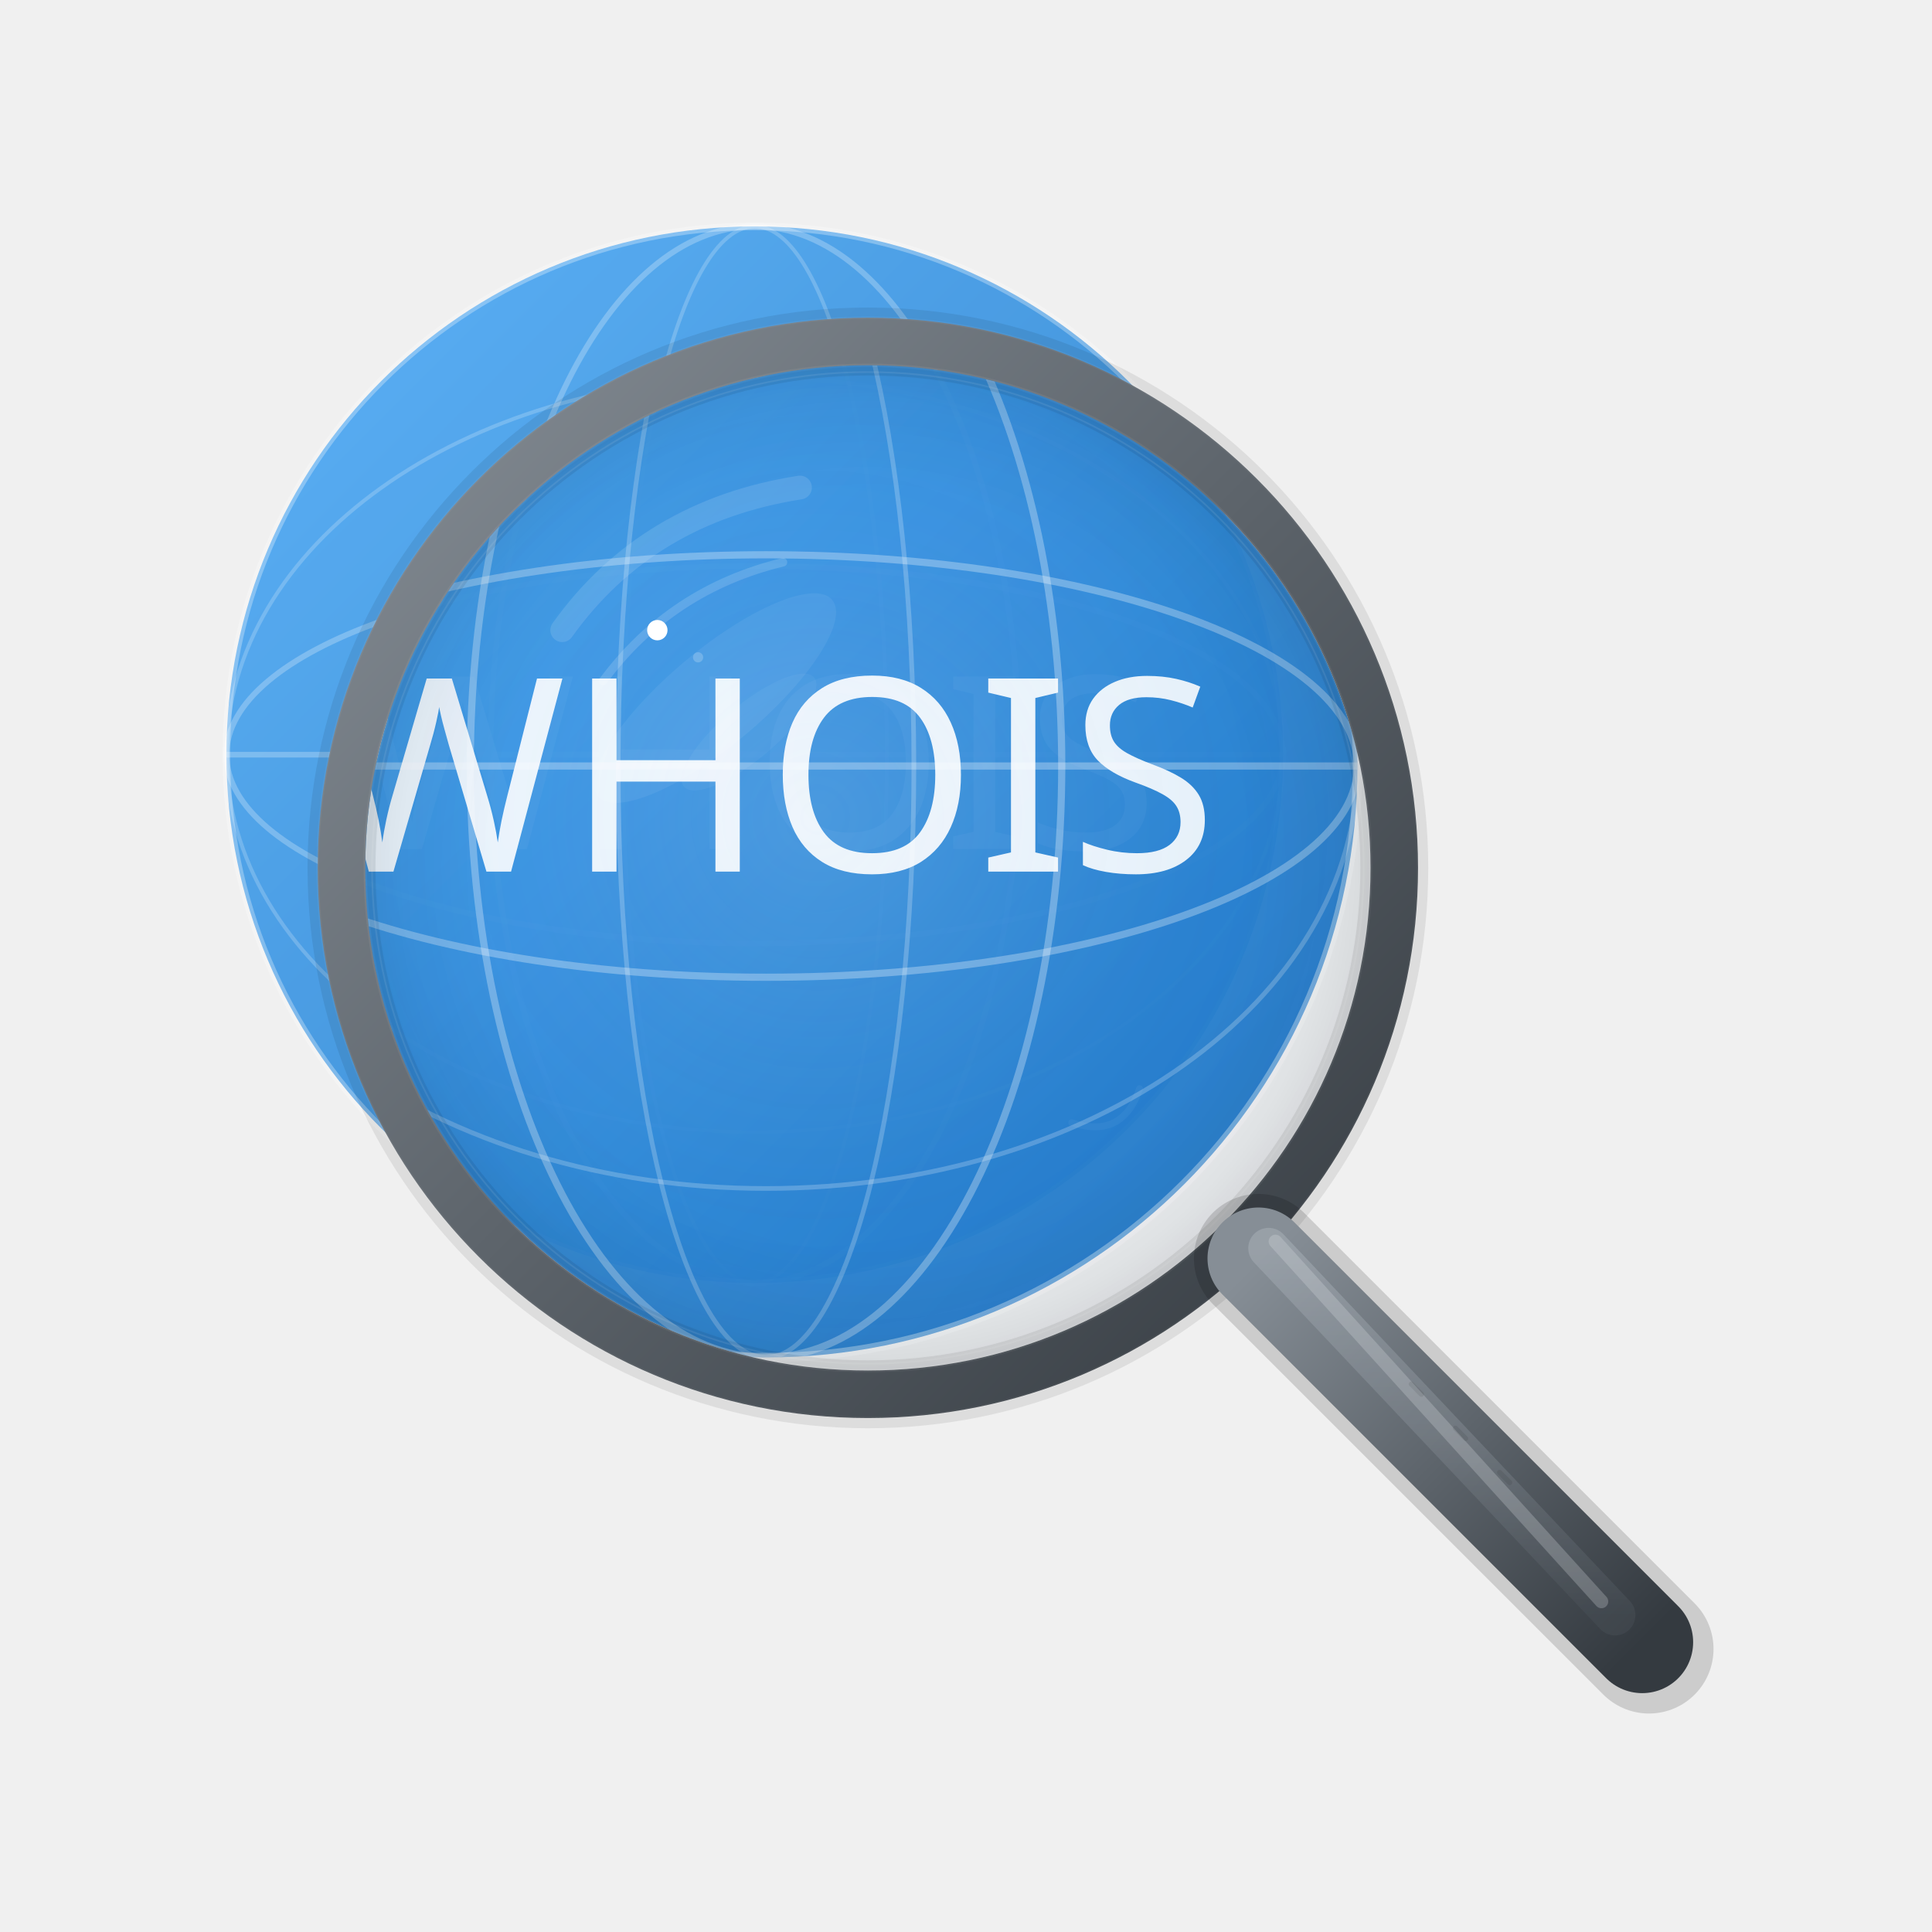
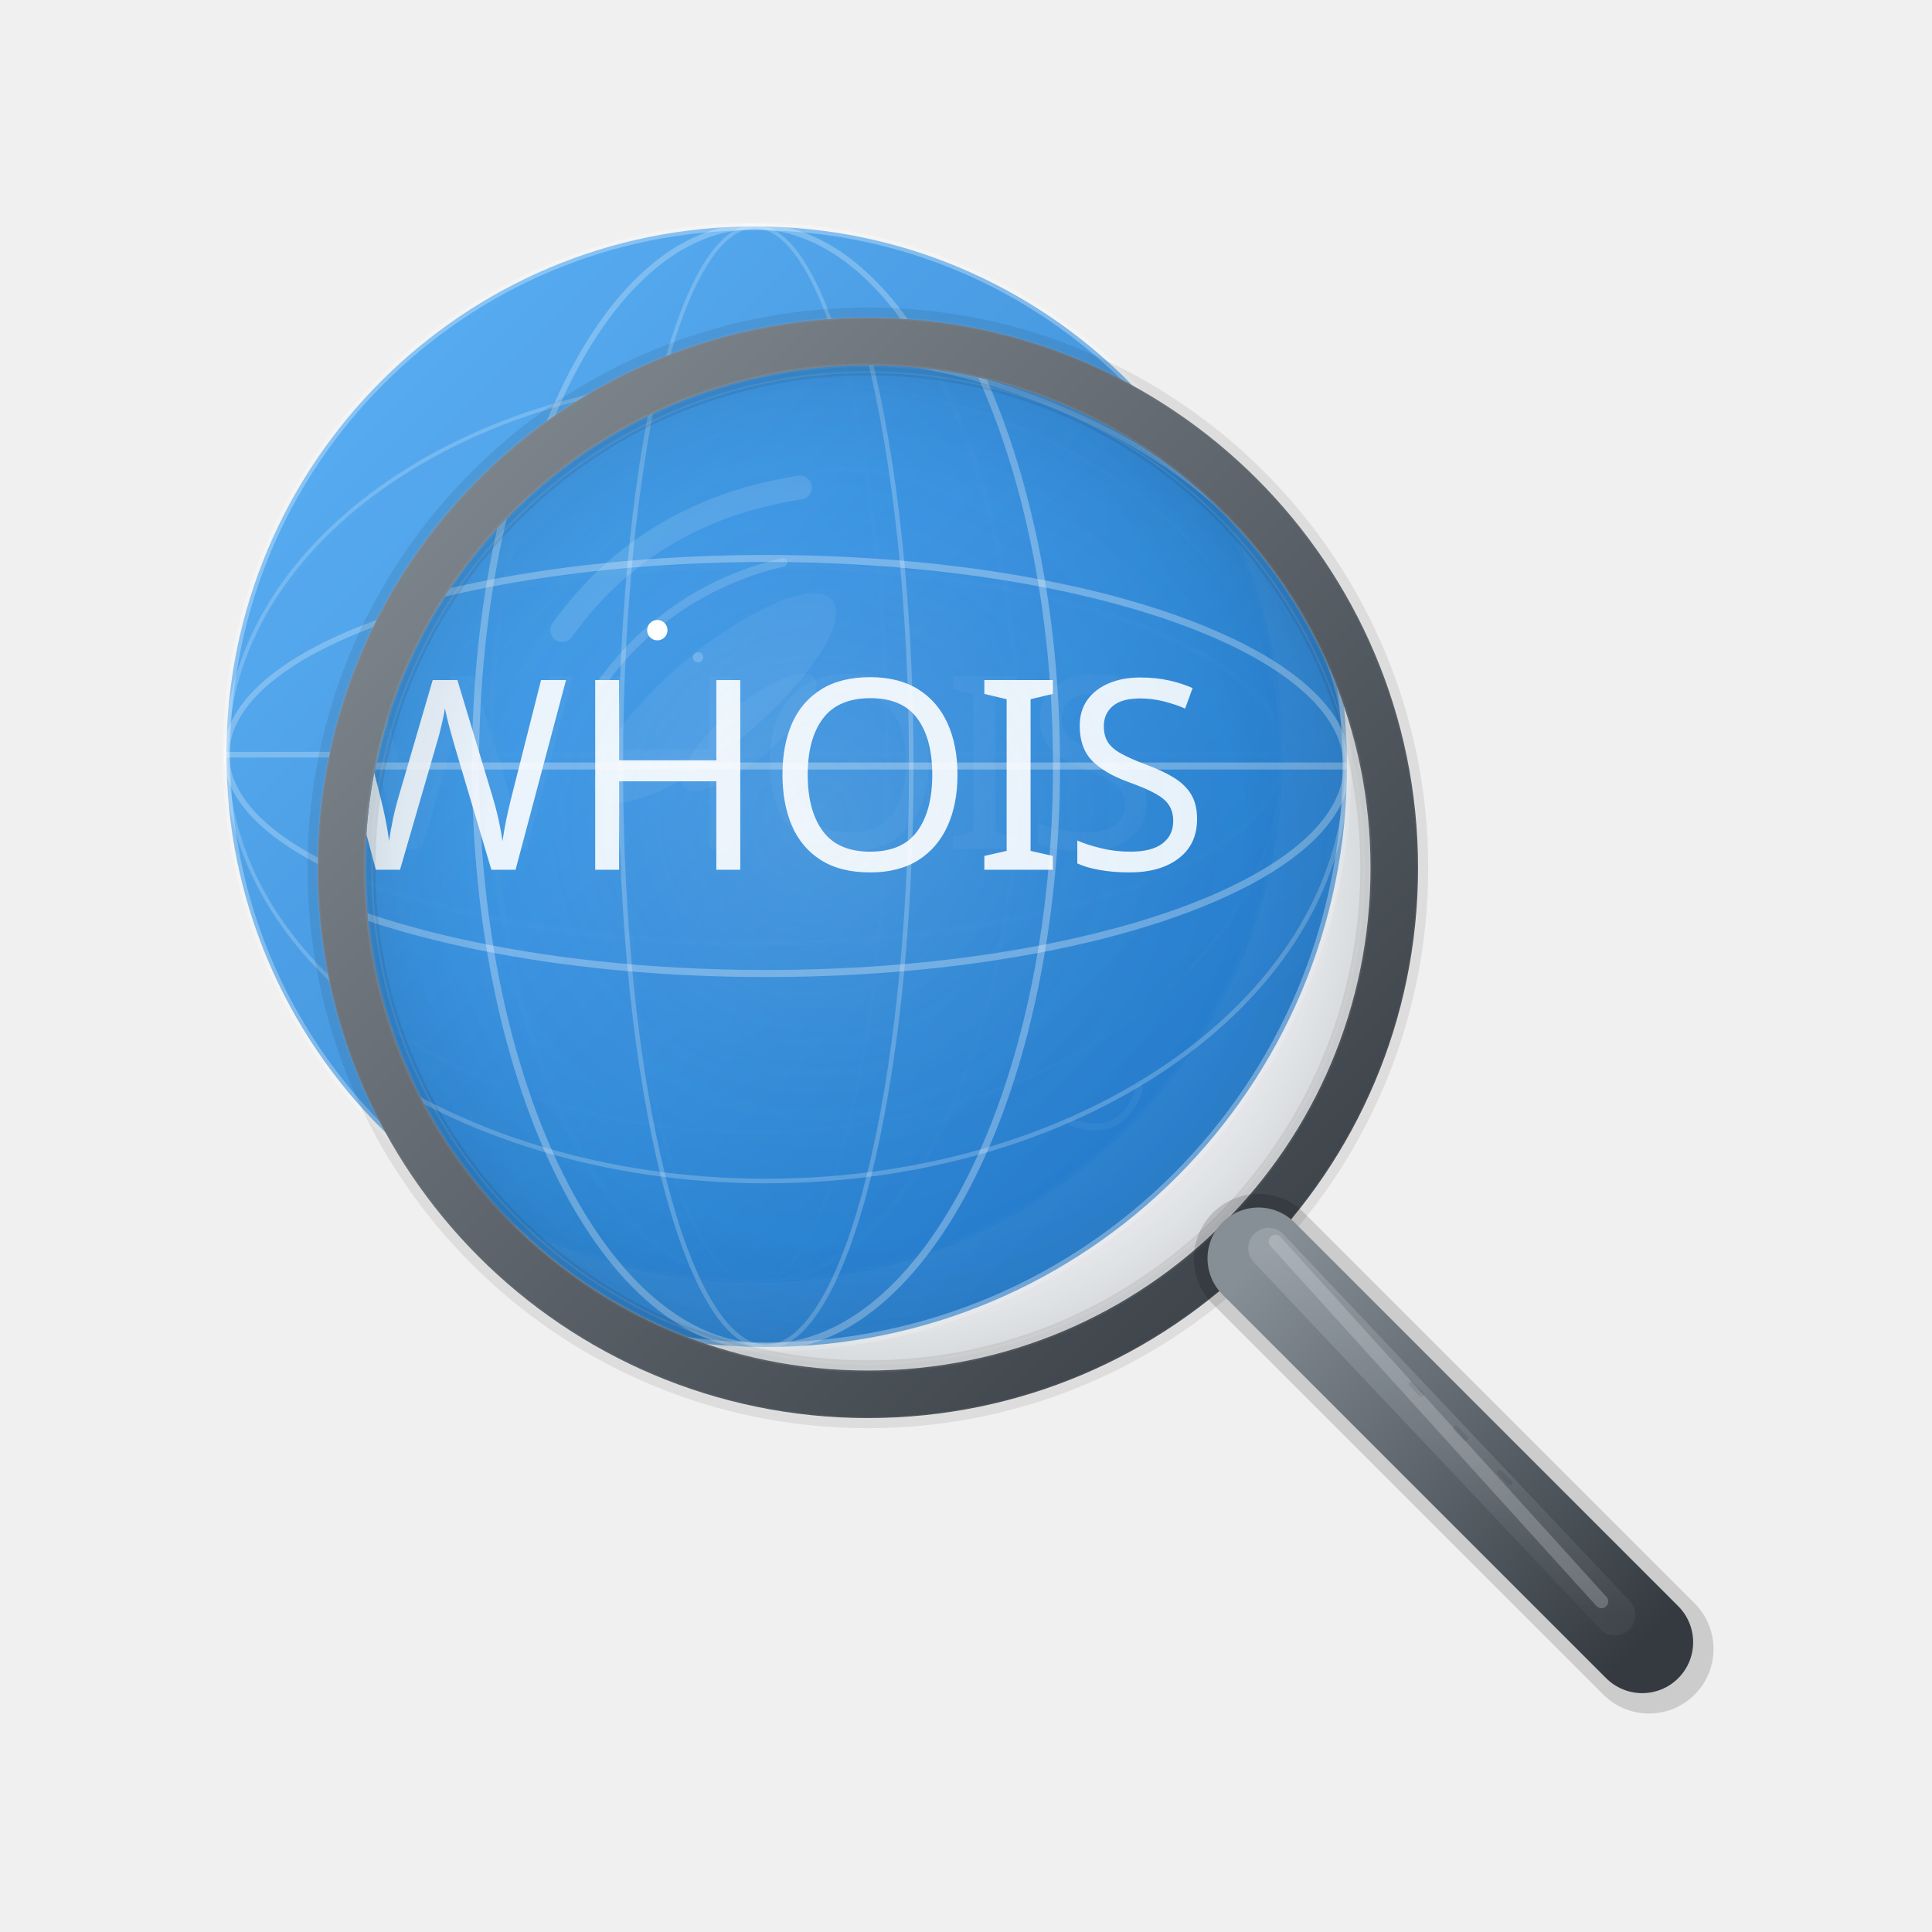
<svg xmlns="http://www.w3.org/2000/svg" viewBox="0 0 512 512" width="100%" height="100%" preserveAspectRatio="xMidYMid meet">
  <defs>
    <linearGradient id="globeGrad" x1="0%" y1="0%" x2="100%" y2="100%">
      <stop offset="0%" style="stop-color:#4dabf7;stop-opacity:1" />
      <stop offset="100%" style="stop-color:#1971c2;stop-opacity:1" />
    </linearGradient>
    <linearGradient id="handleGrad" x1="0%" y1="0%" x2="100%" y2="100%">
      <stop offset="0%" style="stop-color:#868e96" />
      <stop offset="100%" style="stop-color:#343a40" />
    </linearGradient>
    <linearGradient id="handleHL" x1="0%" y1="0%" x2="0%" y2="100%">
      <stop offset="0%" style="stop-color:#adb5bd" />
      <stop offset="50%" style="stop-color:#868e96" />
      <stop offset="100%" style="stop-color:#495057" />
    </linearGradient>
    <radialGradient id="glassBase" cx="45%" cy="45%" r="55%">
      <stop offset="0%" style="stop-color:#ffffff;stop-opacity:0.12" />
      <stop offset="50%" style="stop-color:#dbe4ff;stop-opacity:0.05" />
      <stop offset="100%" style="stop-color:#1971c2;stop-opacity:0.03" />
    </radialGradient>
    <radialGradient id="glassEdge" cx="50%" cy="50%" r="50%">
      <stop offset="75%" style="stop-color:transparent" />
      <stop offset="92%" style="stop-color:rgba(0,0,0,0.04)" />
      <stop offset="100%" style="stop-color:rgba(0,0,0,0.08)" />
    </radialGradient>
    <linearGradient id="reflGrad" x1="0%" y1="0%" x2="100%" y2="100%">
      <stop offset="0%" style="stop-color:#fff;stop-opacity:0" />
      <stop offset="25%" style="stop-color:#fff;stop-opacity:0.4" />
      <stop offset="75%" style="stop-color:#fff;stop-opacity:0.4" />
      <stop offset="100%" style="stop-color:#fff;stop-opacity:0" />
    </linearGradient>
    <style>
      /* Magnifying glass searching motion */
      @keyframes search {
        0%   { transform: translate(0, 0) rotate(0deg); }
        15%  { transform: translate(12px, -8px) rotate(0.8deg); }
        35%  { transform: translate(18px, 6px) rotate(-0.3deg); }
        55%  { transform: translate(2px, 14px) rotate(-0.6deg); }
        75%  { transform: translate(-10px, 4px) rotate(0.4deg); }
        90%  { transform: translate(-6px, -6px) rotate(0.2deg); }
        100% { transform: translate(0, 0) rotate(0deg); }
      }

      /* Reflection shimmer - light moving across glass */
      @keyframes shimmer {
        0%, 100% { opacity: 0.2; transform: translate(0, 0); }
        50% { opacity: 0.45; transform: translate(3px, -3px); }
      }

      /* Secondary reflection drift */
      @keyframes shimmer2 {
        0%, 100% { opacity: 0.06; }
        40% { opacity: 0.14; }
        70% { opacity: 0.04; }
      }

      /* Specular highlight twinkle */
      @keyframes twinkle {
        0%, 100% { opacity: 0.25; r: 3; }
        50% { opacity: 0.5; r: 4; }
      }

      /* Edge glow */
      @keyframes edgePulse {
        0%, 100% { opacity: 0.6; }
        50% { opacity: 1; }
      }

      .mag-group {
        animation: search 4.5s cubic-bezier(0.45, 0.05, 0.55, 0.95) infinite;
        transform-origin: 230px 230px;
      }
      /* Reverse of search — keeps magnified content stationary in world space */
      @keyframes searchReverse {
        0%   { transform: translate(0, 0) rotate(0deg); }
        15%  { transform: translate(-12px, 8px) rotate(-0.8deg); }
        35%  { transform: translate(-18px, -6px) rotate(0.3deg); }
        55%  { transform: translate(-2px, -14px) rotate(0.6deg); }
        75%  { transform: translate(10px, -4px) rotate(-0.4deg); }
        90%  { transform: translate(6px, 6px) rotate(-0.2deg); }
        100% { transform: translate(0, 0) rotate(0deg); }
      }
      .mag-rev {
        animation: searchReverse 4.5s cubic-bezier(0.45, 0.05, 0.55, 0.95) infinite;
        transform-origin: 230px 230px;
      }
      .refl-main { animation: shimmer 3.5s ease-in-out infinite; }
      .refl-sec { animation: shimmer2 4s ease-in-out infinite; }
      .spec-dot { animation: twinkle 2.5s ease-in-out infinite; }
      .edge-hl { animation: edgePulse 3s ease-in-out infinite; }
    </style>
  </defs>
  <circle cx="200" cy="200" r="140" fill="url(#globeGrad)" opacity="0.9" />
  <ellipse cx="200" cy="200" rx="140" ry="140" fill="none" stroke="#fff" stroke-width="2" opacity="0.3" />
  <ellipse cx="200" cy="200" rx="70" ry="140" fill="none" stroke="#fff" stroke-width="1.5" opacity="0.25" />
  <ellipse cx="200" cy="200" rx="35" ry="140" fill="none" stroke="#fff" stroke-width="1" opacity="0.2" />
  <ellipse cx="200" cy="200" rx="140" ry="50" fill="none" stroke="#fff" stroke-width="1.5" opacity="0.25" />
  <ellipse cx="200" cy="200" rx="140" ry="100" fill="none" stroke="#fff" stroke-width="1" opacity="0.2" />
  <line x1="60" y1="200" x2="340" y2="200" stroke="#fff" stroke-width="1.5" opacity="0.25" />
  <text x="200" y="225" text-anchor="middle" fill="#fff" font-family="'Segoe UI', system-ui, sans-serif" font-size="64" font-weight="400" opacity="0.8">WHOIS</text>
  <g class="mag-group">
    <g transform="translate(23, 23) scale(0.9)">
      <clipPath id="lensClip">
        <circle cx="230" cy="230" r="148" />
      </clipPath>
      <g clip-path="url(#lensClip)">
        <g class="mag-rev">
-           <g transform="translate(-48.8, -48.8) scale(1.244)">
+           <g transform="translate(-44.4, -44.4) scale(1.222)">
            <circle cx="200" cy="200" r="140" fill="url(#globeGrad)" opacity="0.95" />
            <ellipse cx="200" cy="200" rx="140" ry="140" fill="none" stroke="#fff" stroke-width="2.2" opacity="0.35" />
            <ellipse cx="200" cy="200" rx="70" ry="140" fill="none" stroke="#fff" stroke-width="1.7" opacity="0.3" />
            <ellipse cx="200" cy="200" rx="35" ry="140" fill="none" stroke="#fff" stroke-width="1.1" opacity="0.22" />
            <ellipse cx="200" cy="200" rx="140" ry="50" fill="none" stroke="#fff" stroke-width="1.7" opacity="0.3" />
            <ellipse cx="200" cy="200" rx="140" ry="100" fill="none" stroke="#fff" stroke-width="1.1" opacity="0.22" />
            <line x1="60" y1="200" x2="340" y2="200" stroke="#fff" stroke-width="1.7" opacity="0.3" />
            <text x="200" y="225" text-anchor="middle" fill="#fff" font-family="'Segoe UI', system-ui, sans-serif" font-size="64" font-weight="500" opacity="0.9">WHOIS</text>
          </g>
        </g>
      </g>
      <circle cx="230" cy="230" r="155" fill="none" stroke="rgba(0,0,0,0.08)" stroke-width="20" />
      <circle cx="230" cy="230" r="155" fill="none" stroke="url(#handleGrad)" stroke-width="14" />
      <circle cx="230" cy="230" r="148" fill="none" stroke="rgba(255,255,255,0.06)" stroke-width="1" />
      <circle cx="230" cy="230" r="162" fill="none" stroke="rgba(255,255,255,0.05)" stroke-width="0.7" />
      <circle cx="230" cy="230" r="148" fill="url(#glassBase)" />
      <circle cx="230" cy="230" r="148" fill="url(#glassEdge)" />
      <path d="M 140 160 Q 165 125, 210 118" fill="none" stroke="url(#reflGrad)" stroke-width="7" stroke-linecap="round" class="refl-main" opacity="0.3" />
      <path d="M 152 175 Q 172 148, 205 140" fill="none" stroke="#fff" stroke-width="2.5" stroke-linecap="round" class="refl-main" opacity="0.15" />
      <ellipse cx="185" cy="180" rx="45" ry="14" fill="#fff" opacity="0.06" transform="rotate(-40 185 180)" class="refl-sec" />
      <ellipse cx="195" cy="190" rx="25" ry="8" fill="#fff" opacity="0.04" transform="rotate(-40 195 190)" class="refl-sec" />
      <circle cx="168" cy="160" r="3" fill="#fff" class="spec-dot" />
      <circle cx="180" cy="168" r="1.5" fill="#fff" opacity="0.2" class="spec-dot" />
      <path d="M 290 305 Q 305 310, 310 295" fill="none" stroke="#fff" stroke-width="2" stroke-linecap="round" opacity="0.04" />
      <circle cx="230" cy="230" r="146" fill="none" stroke="#fff" stroke-width="0.5" opacity="0.08" class="edge-hl" />
      <line x1="345" y1="345" x2="460" y2="460" stroke="rgba(0,0,0,0.15)" stroke-width="38" stroke-linecap="round" />
      <line x1="345" y1="345" x2="458" y2="458" stroke="url(#handleGrad)" stroke-width="30" stroke-linecap="round" />
      <line x1="348" y1="342" x2="450" y2="450" stroke="url(#handleHL)" stroke-width="12" stroke-linecap="round" opacity="0.45" />
      <line x1="350" y1="340" x2="446" y2="446" stroke="#dee2e6" stroke-width="4" stroke-linecap="round" opacity="0.25" />
      <line x1="390" y1="382" x2="393" y2="385" stroke="rgba(0,0,0,0.08)" stroke-width="1.5" stroke-linecap="round" />
      <line x1="403" y1="395" x2="406" y2="398" stroke="rgba(0,0,0,0.08)" stroke-width="1.5" stroke-linecap="round" />
      <line x1="416" y1="408" x2="419" y2="411" stroke="rgba(0,0,0,0.08)" stroke-width="1.5" stroke-linecap="round" />
    </g>
  </g>
</svg>
